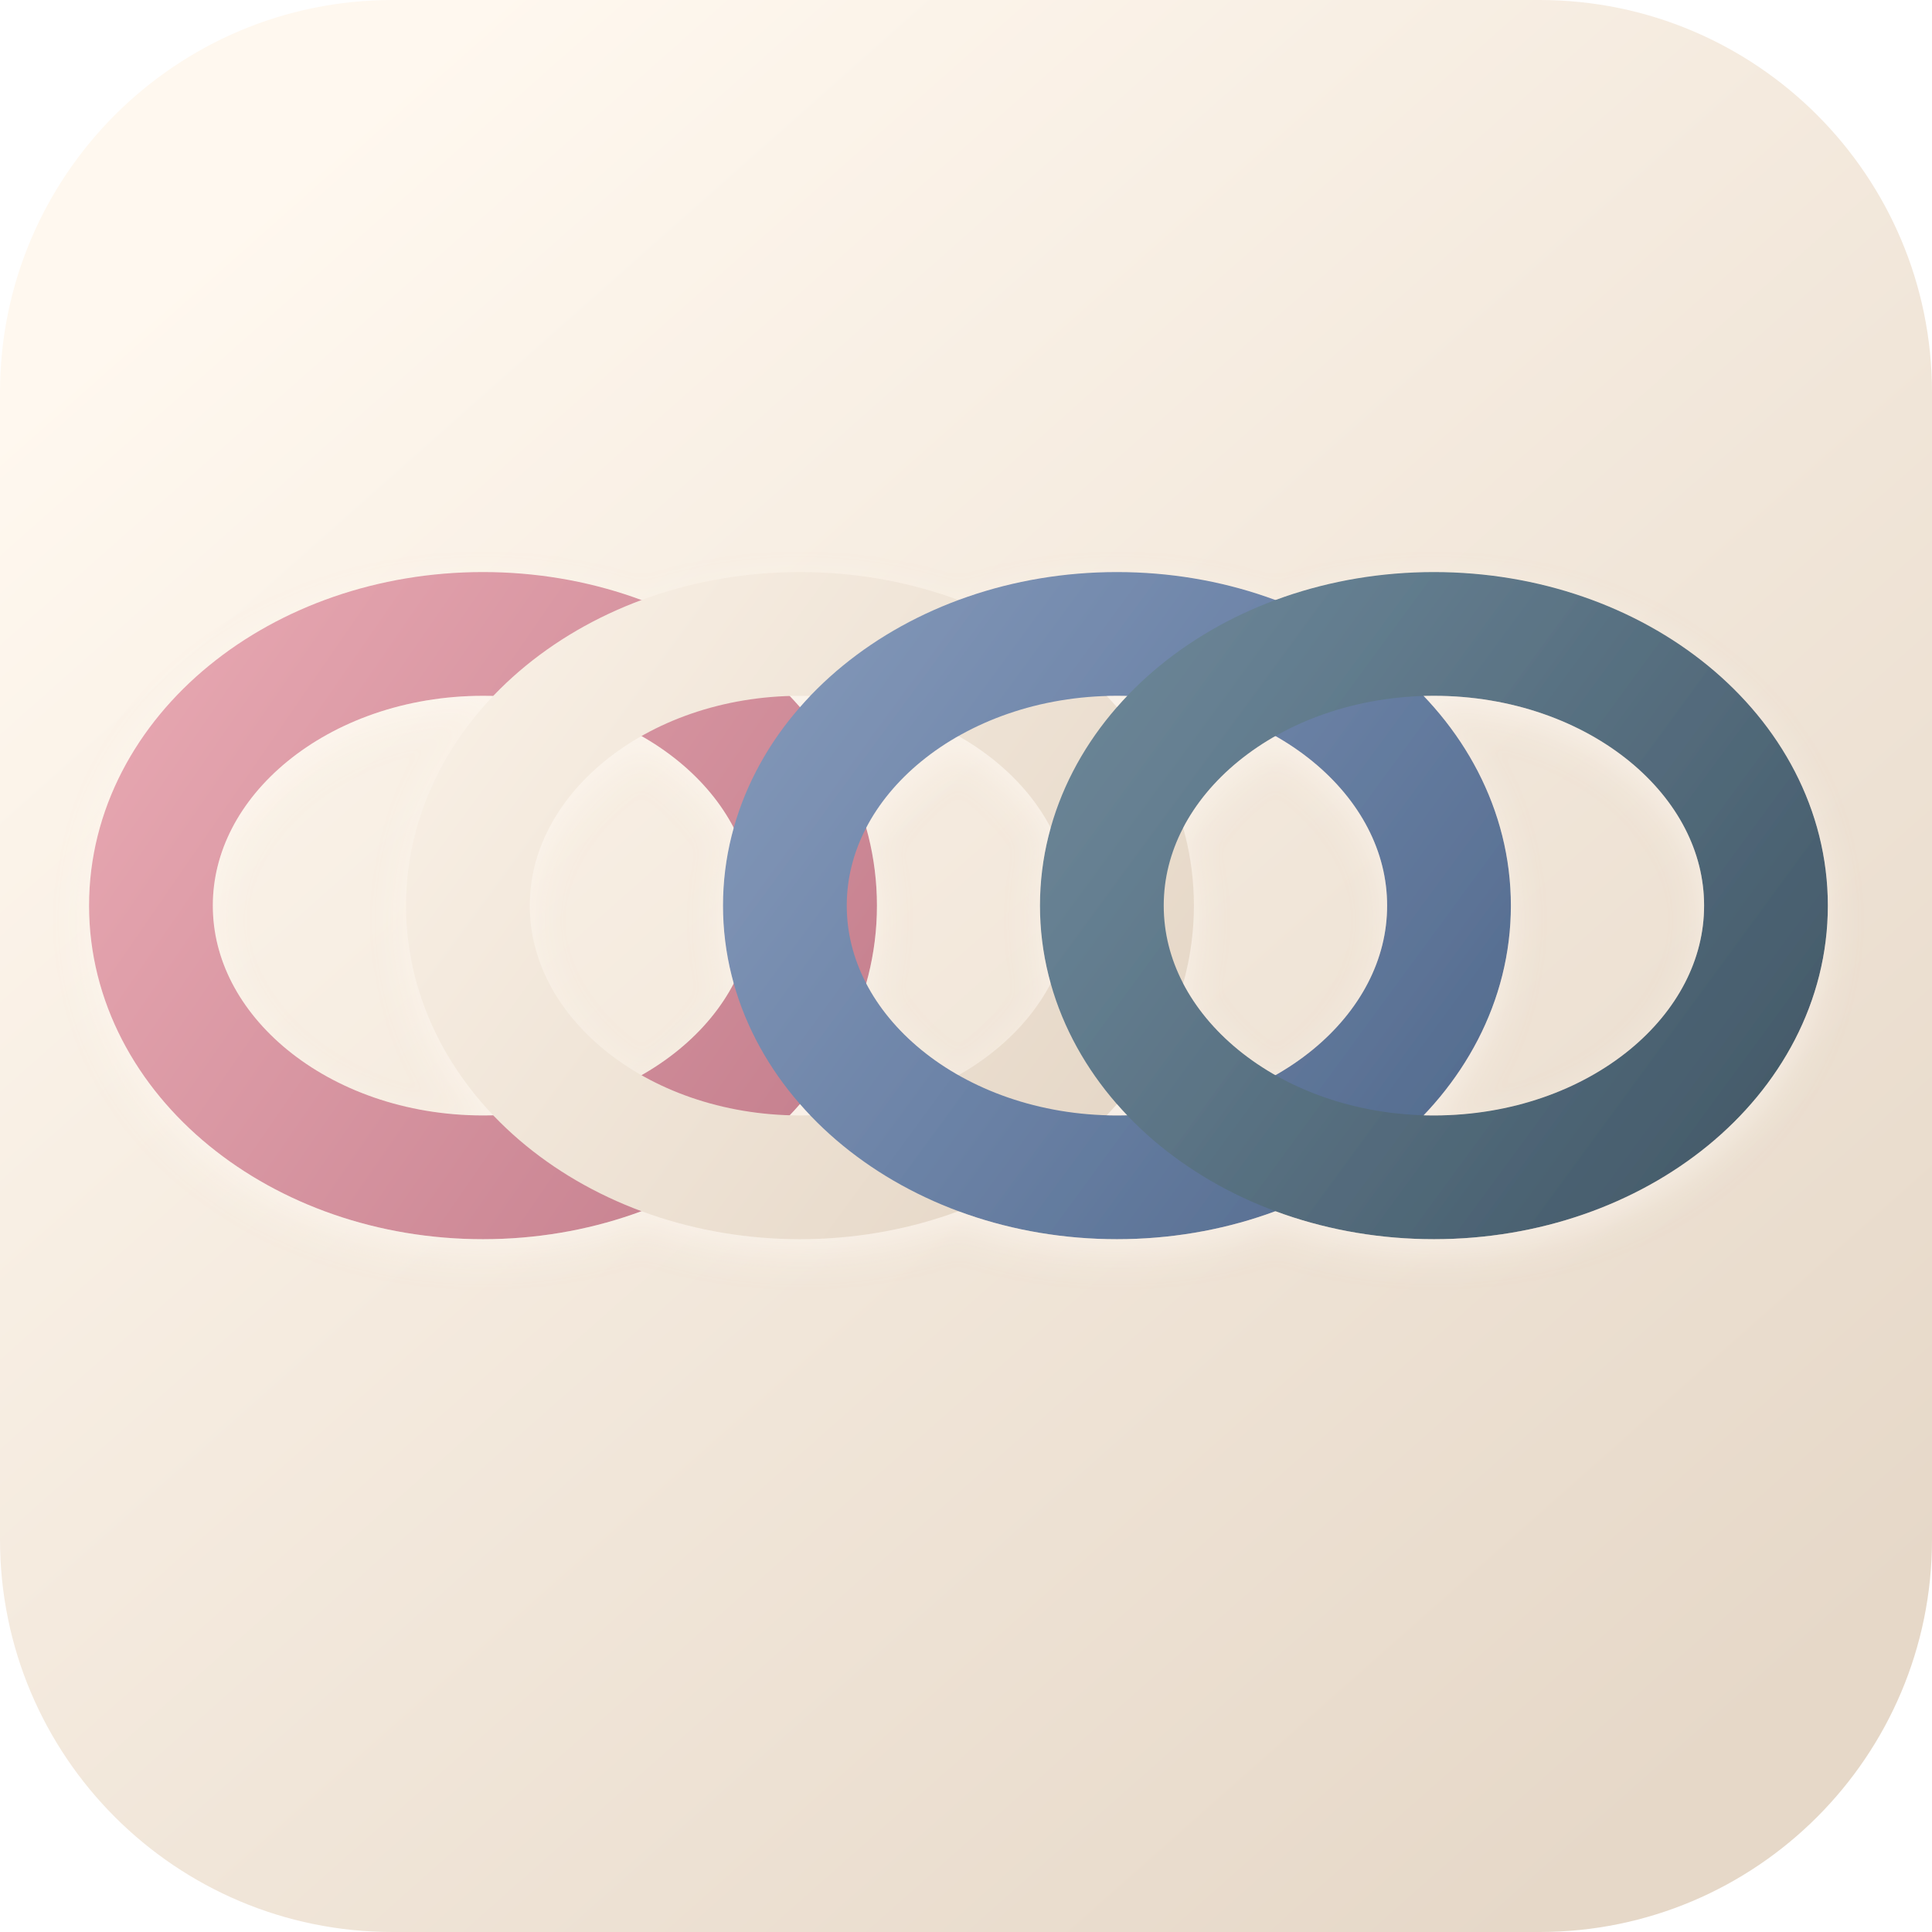
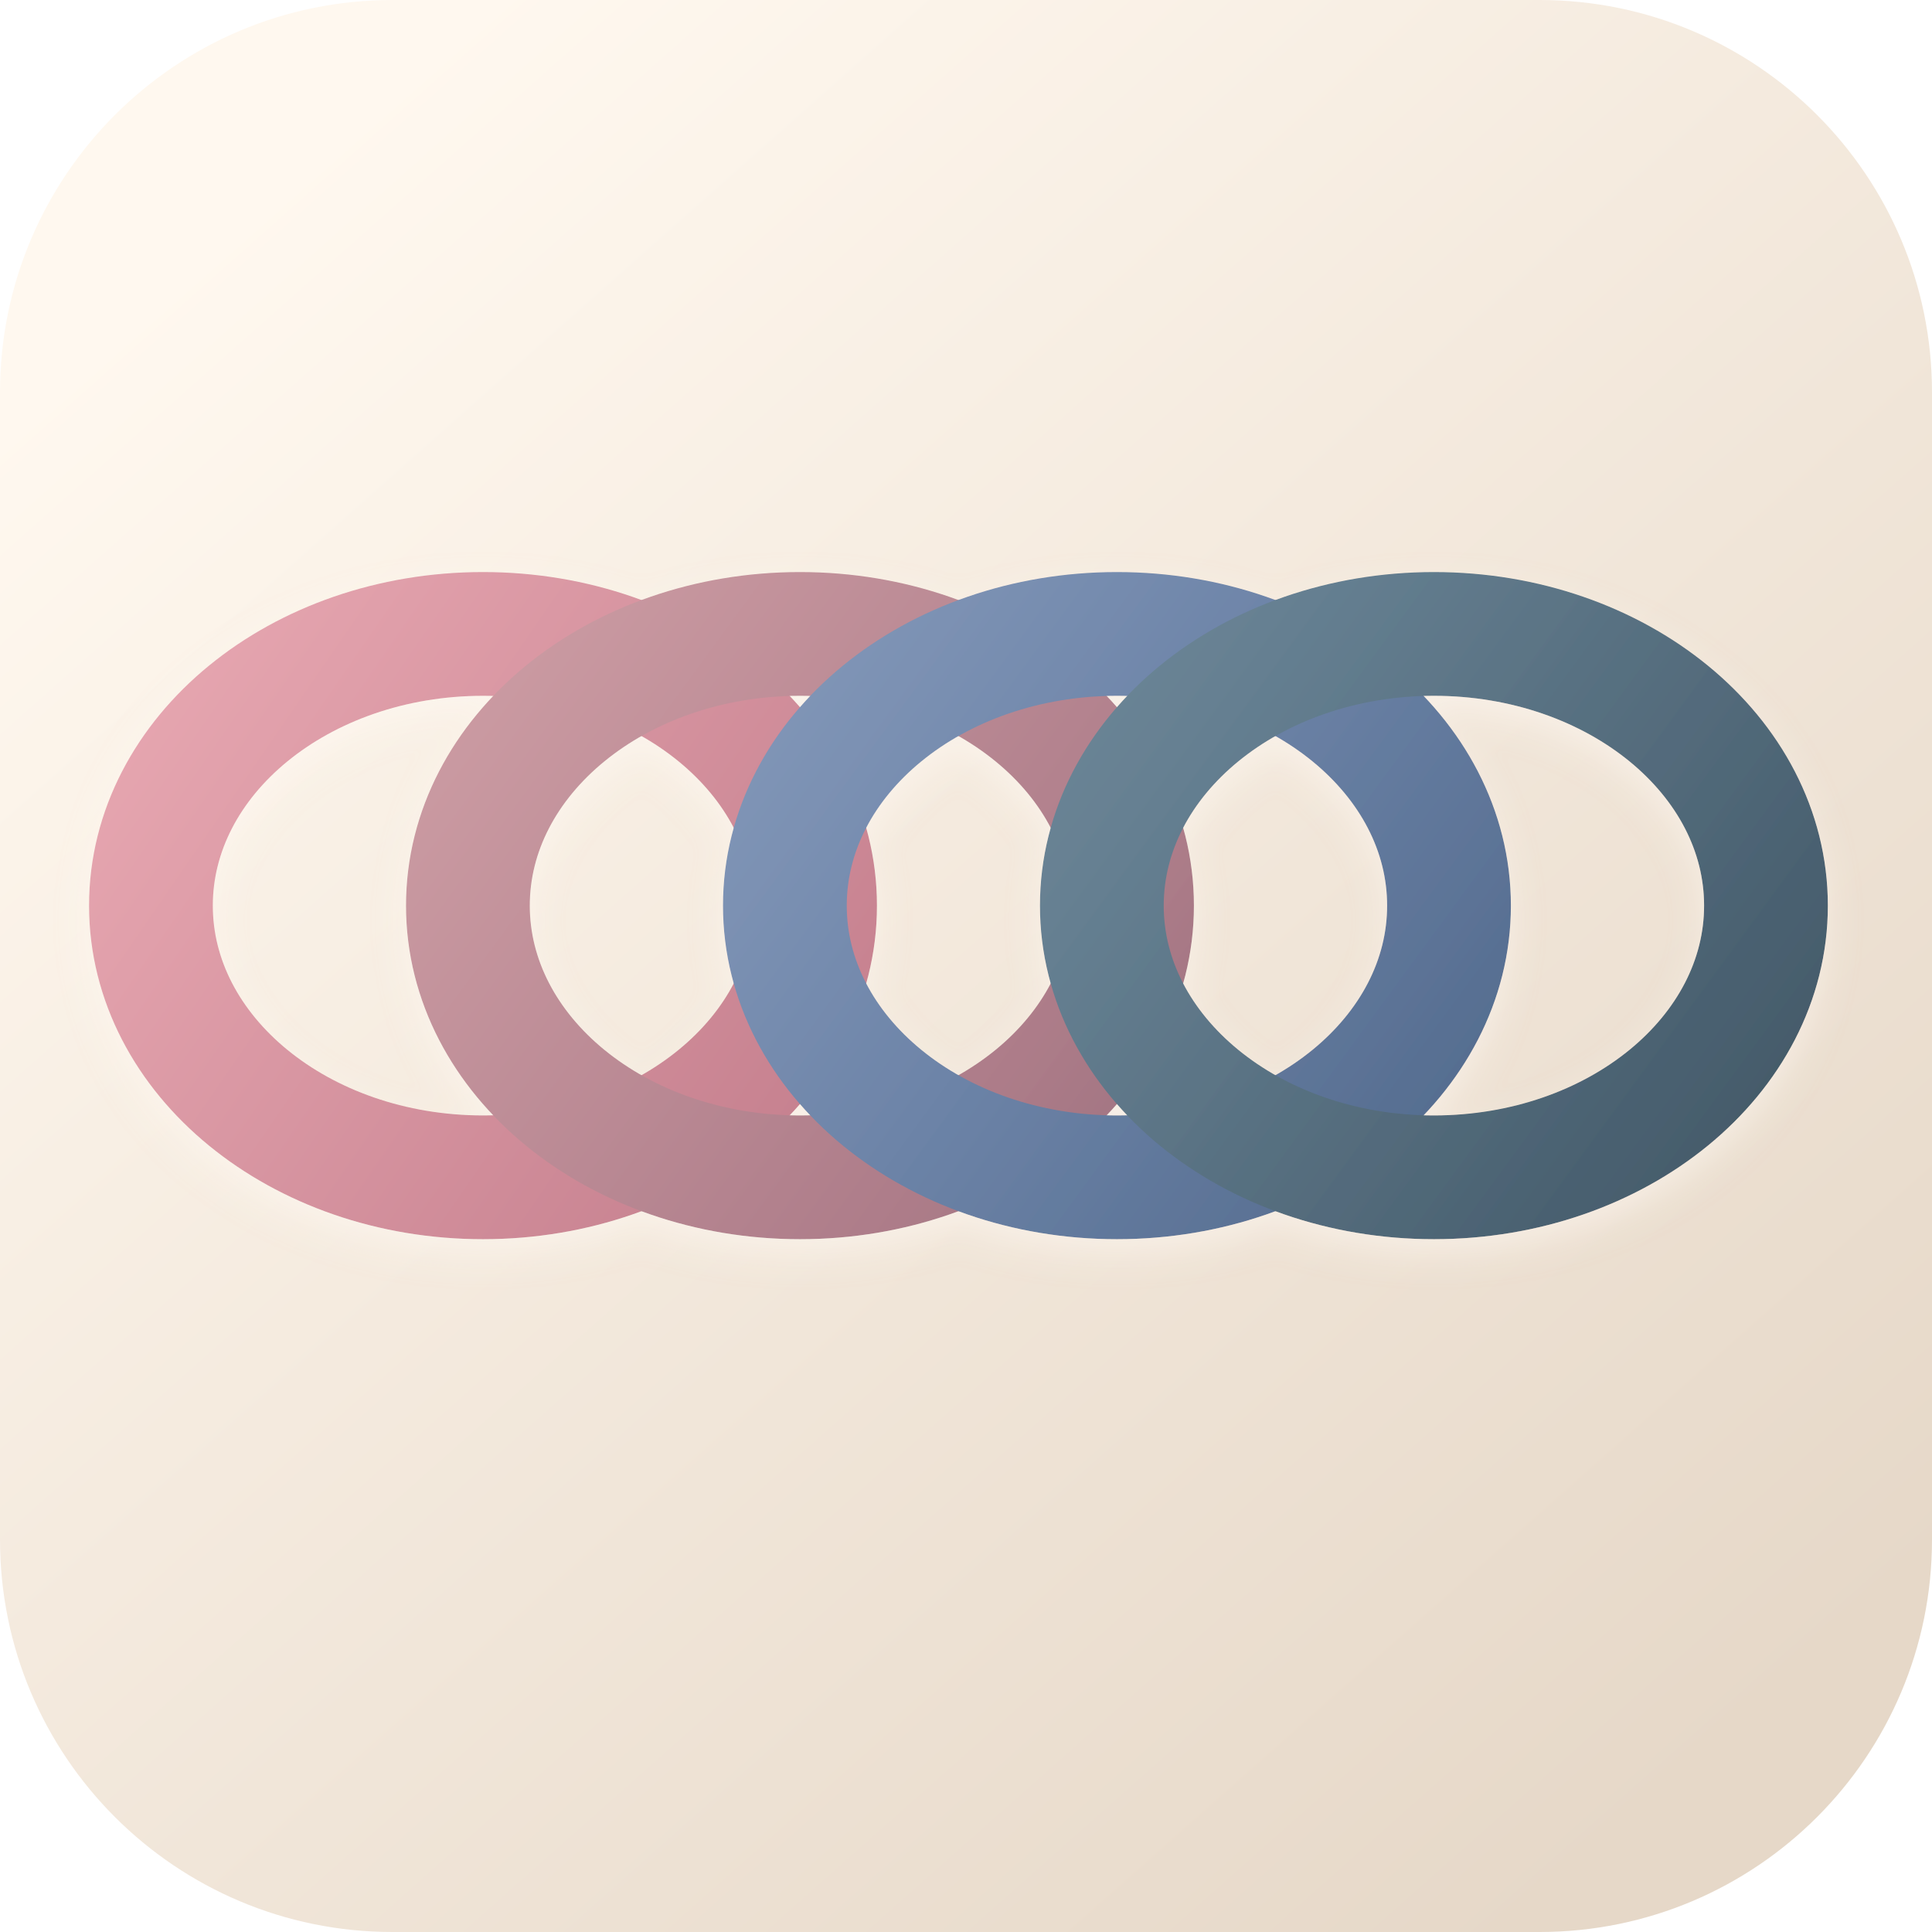
<svg xmlns="http://www.w3.org/2000/svg" width="180" height="180" viewBox="0 0 128 128" role="img" aria-label="A3 icon">
  <defs>
    <linearGradient id="bg" x1="18" y1="12" x2="112" y2="118" gradientUnits="userSpaceOnUse">
      <stop stop-color="#fff8ef" />
      <stop offset="1" stop-color="#e6d8c8" />
    </linearGradient>
    <filter id="d" x="-35%" y="-35%" width="170%" height="170%" color-interpolation-filters="sRGB">
      <feDropShadow dx="0" dy="10" stdDeviation="6" flood-color="#2b211d" flood-opacity=".17" />
      <feDropShadow dx="0" dy="1" stdDeviation="1" flood-color="#fffaf4" flood-opacity=".5" />
    </filter>
    <linearGradient id="rose" x1="18" y1="30" x2="108" y2="92" gradientUnits="userSpaceOnUse">
      <stop stop-color="#e7a7b1" />
      <stop offset=".58" stop-color="#c17b8a" />
      <stop offset="1" stop-color="#8f5d6f" />
    </linearGradient>
-     <linearGradient id="cream" x1="18" y1="28" x2="108" y2="94" gradientUnits="userSpaceOnUse">
-       <stop stop-color="#fff8ef" />
-       <stop offset=".64" stop-color="#e6d8c8" />
-       <stop offset="1" stop-color="#bda78f" />
+     <linearGradient id="blush" x1="18" y1="28" x2="108" y2="94" gradientUnits="userSpaceOnUse">
+       <stop stop-color="#d9a9ae" />
+       <stop offset=".58" stop-color="#ad7c89" />
+       <stop offset="1" stop-color="#765968" />
    </linearGradient>
    <linearGradient id="blue" x1="18" y1="28" x2="108" y2="94" gradientUnits="userSpaceOnUse">
      <stop stop-color="#9fb1ce" />
      <stop offset=".55" stop-color="#6d84a8" />
      <stop offset="1" stop-color="#445c7e" />
    </linearGradient>
    <linearGradient id="slate" x1="18" y1="28" x2="108" y2="94" gradientUnits="userSpaceOnUse">
      <stop stop-color="#8aa7b2" />
      <stop offset=".56" stop-color="#657f91" />
      <stop offset="1" stop-color="#415766" />
    </linearGradient>
  </defs>
  <rect width="128" height="128" rx="26" fill="url(#bg)" />
  <g filter="url(#d)" fill="none" stroke-linecap="round" stroke-width="8.2">
    <ellipse cx="32" cy="60" rx="22" ry="18" stroke="url(#rose)" />
-     <ellipse cx="53" cy="60" rx="22" ry="18" stroke="url(#cream)" />
+     <ellipse cx="53" cy="60" rx="22" ry="18" stroke="url(#blush)" />
    <ellipse cx="74" cy="60" rx="22" ry="18" stroke="url(#blue)" />
    <ellipse cx="95" cy="60" rx="22" ry="18" stroke="url(#slate)" />
  </g>
</svg>
